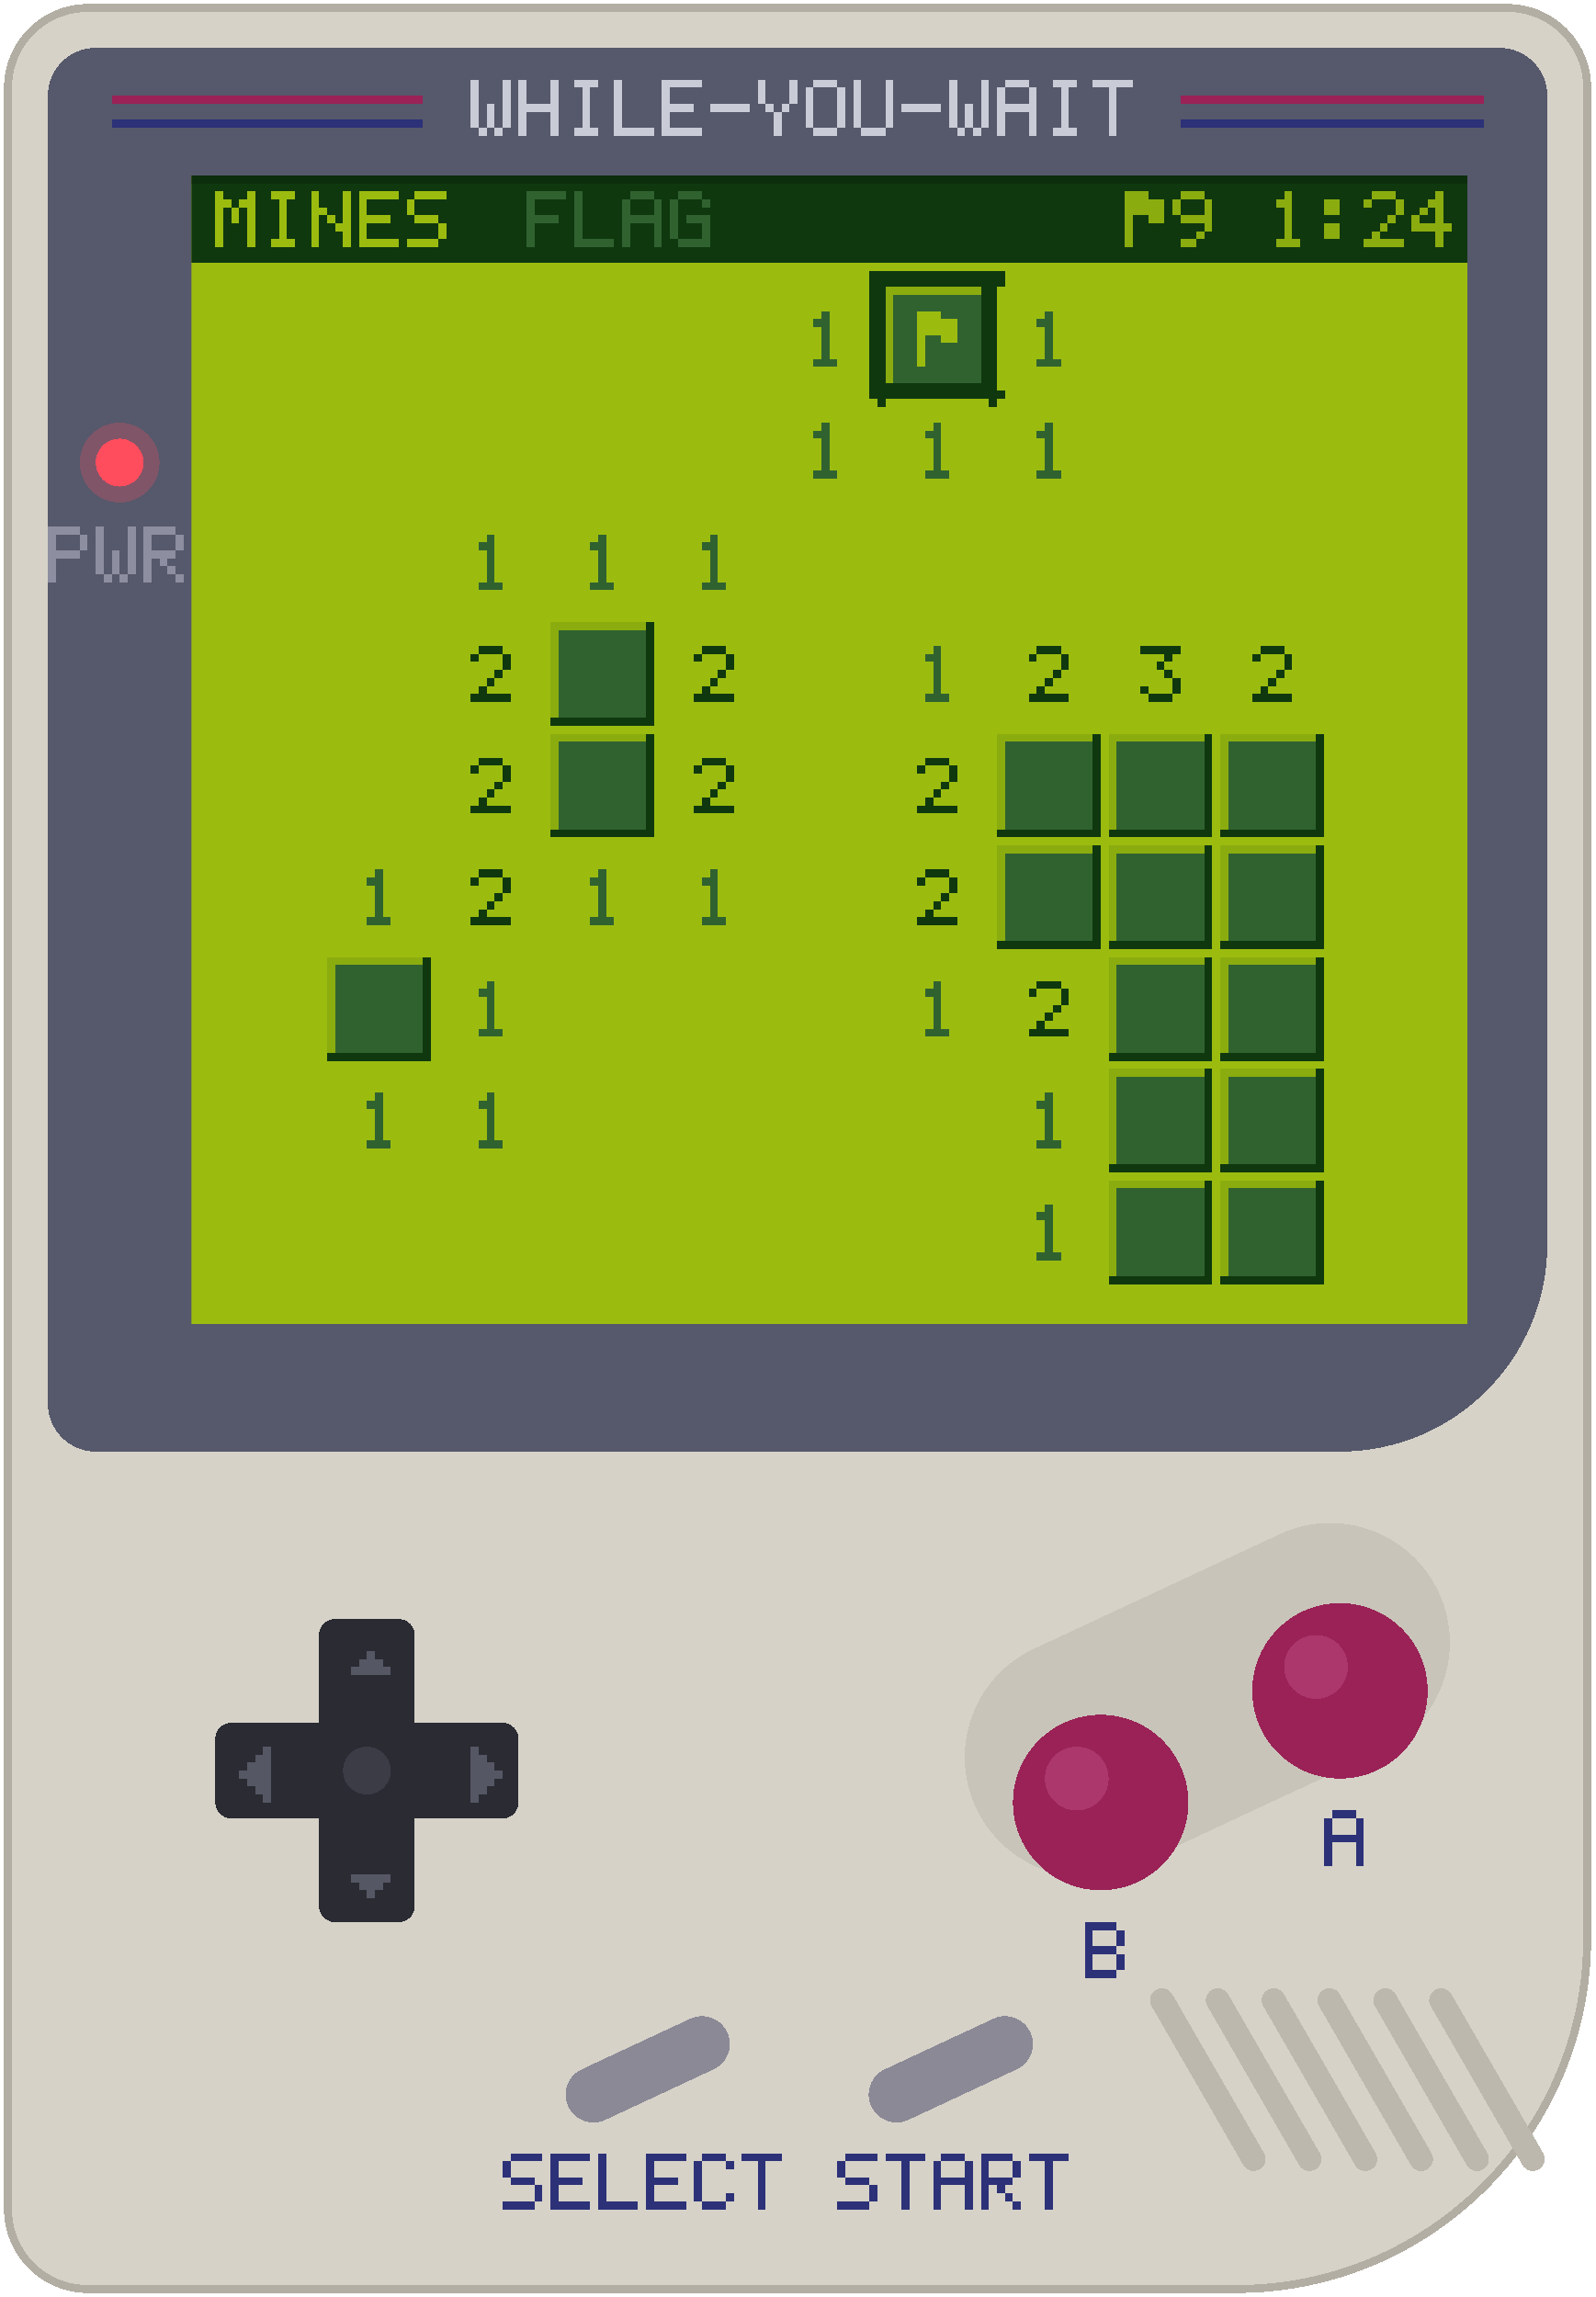
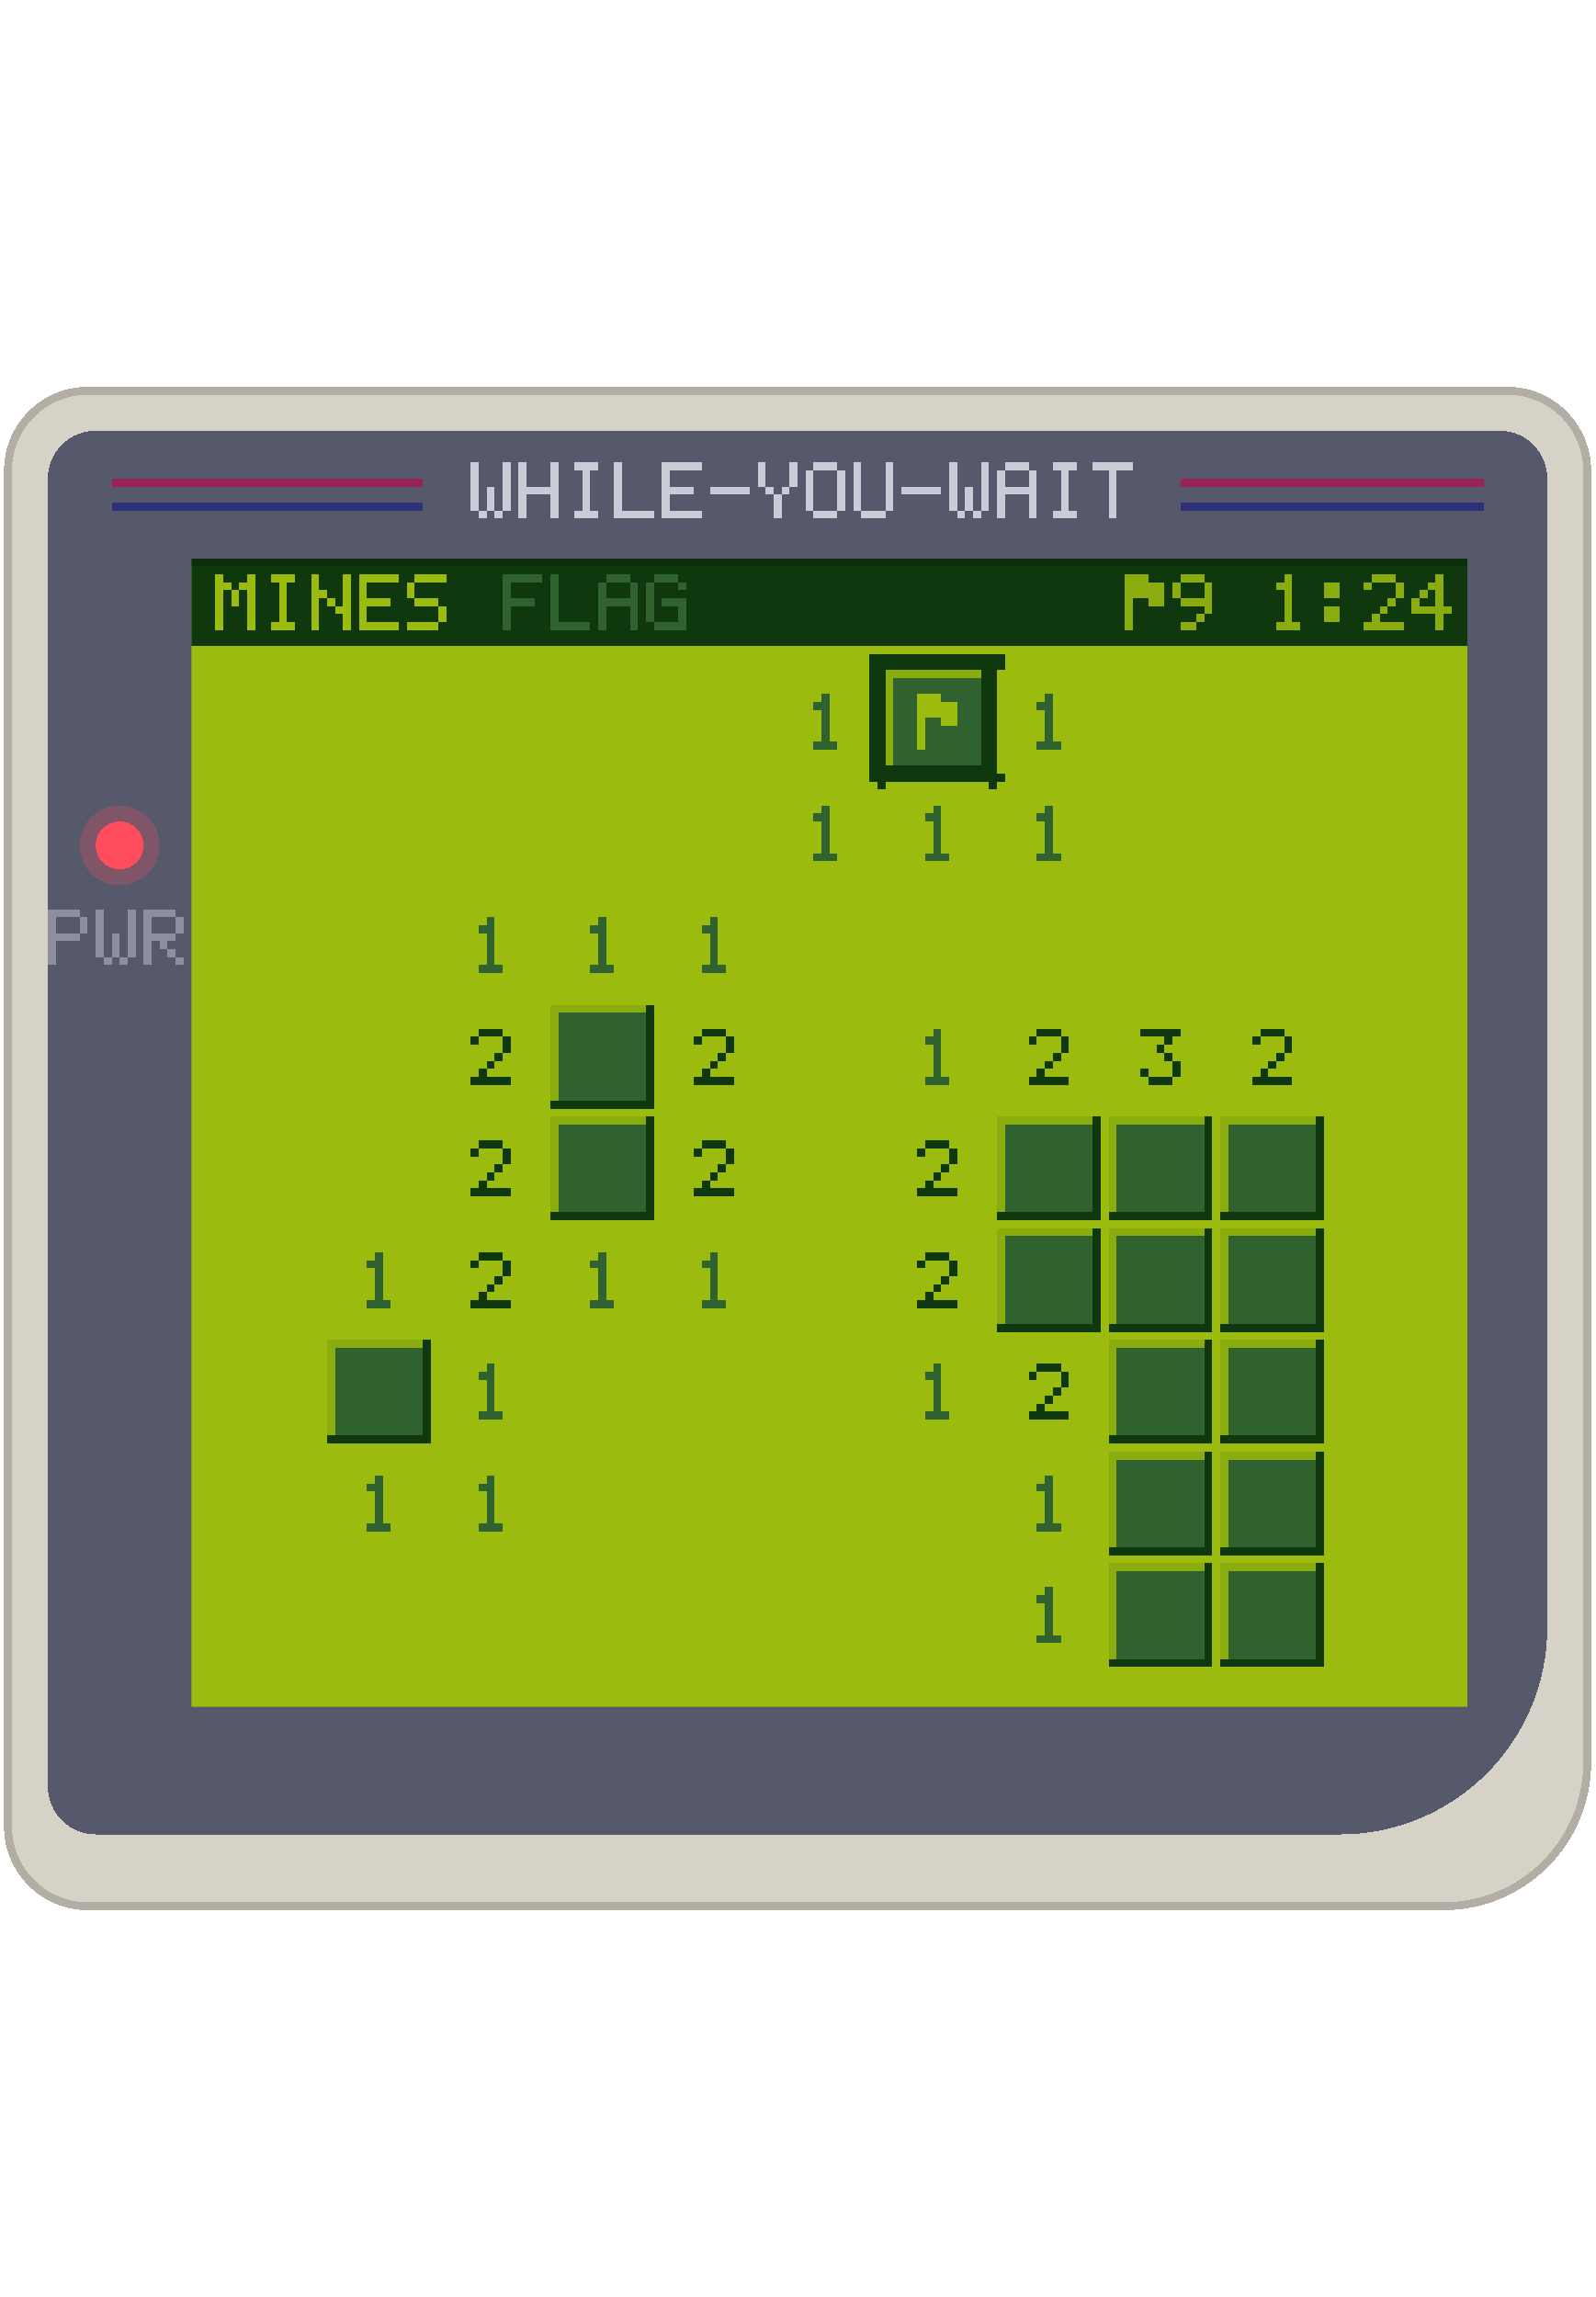
- <svg xmlns="http://www.w3.org/2000/svg" viewBox="0 0 200 288" width="300" height="432" shape-rendering="crispEdges">
+ <svg xmlns="http://www.w3.org/2000/svg" viewBox="0 0 200 192" width="300" height="432" shape-rendering="crispEdges">
  <defs>
    <path id="a4d" d="M0 0h1v1h-1zM4 0h1v1h-1zM0 1h2v1h-2zM3 1h2v1h-2zM0 2h1v1h-1zM2 2h1v1h-1zM4 2h1v1h-1zM0 3h1v1h-1zM2 3h1v1h-1zM4 3h1v1h-1zM0 4h1v1h-1zM4 4h1v1h-1zM0 5h1v1h-1zM4 5h1v1h-1zM0 6h1v1h-1zM4 6h1v1h-1z" />
    <path id="a49" d="M1 0h3v1h-3zM2 1h1v1h-1zM2 2h1v1h-1zM2 3h1v1h-1zM2 4h1v1h-1zM2 5h1v1h-1zM1 6h3v1h-3z" />
    <path id="a4e" d="M0 0h1v1h-1zM4 0h1v1h-1zM0 1h1v1h-1zM4 1h1v1h-1zM0 2h2v1h-2zM4 2h1v1h-1zM0 3h1v1h-1zM2 3h1v1h-1zM4 3h1v1h-1zM0 4h1v1h-1zM3 4h2v1h-2zM0 5h1v1h-1zM4 5h1v1h-1zM0 6h1v1h-1zM4 6h1v1h-1z" />
    <path id="a45" d="M0 0h5v1h-5zM0 1h1v1h-1zM0 2h1v1h-1zM0 3h4v1h-4zM0 4h1v1h-1zM0 5h1v1h-1zM0 6h5v1h-5z" />
    <path id="a53" d="M1 0h4v1h-4zM0 1h1v1h-1zM0 2h1v1h-1zM1 3h3v1h-3zM4 4h1v1h-1zM4 5h1v1h-1zM0 6h4v1h-4z" />
    <path id="a2691" d="M0 0h3v1h-3zM0 1h5v1h-5zM0 2h5v1h-5zM0 3h1v1h-1zM3 3h2v1h-2zM0 4h1v1h-1zM0 5h1v1h-1zM0 6h1v1h-1z" />
    <path id="a39" d="M1 0h3v1h-3zM0 1h1v1h-1zM4 1h1v1h-1zM0 2h1v1h-1zM4 2h1v1h-1zM1 3h4v1h-4zM4 4h1v1h-1zM3 5h1v1h-1zM1 6h2v1h-2z" />
    <path id="a31" d="M2 0h1v1h-1zM1 1h2v1h-2zM2 2h1v1h-1zM2 3h1v1h-1zM2 4h1v1h-1zM2 5h1v1h-1zM1 6h3v1h-3z" />
    <path id="a3a" d="M1 1h2v1h-2zM1 2h2v1h-2zM1 4h2v1h-2zM1 5h2v1h-2z" />
    <path id="a32" d="M1 0h3v1h-3zM0 1h1v1h-1zM4 1h1v1h-1zM4 2h1v1h-1zM3 3h1v1h-1zM2 4h1v1h-1zM1 5h1v1h-1zM0 6h5v1h-5z" />
    <path id="a34" d="M3 0h1v1h-1zM2 1h2v1h-2zM1 2h1v1h-1zM3 2h1v1h-1zM0 3h1v1h-1zM3 3h1v1h-1zM0 4h5v1h-5zM3 5h1v1h-1zM3 6h1v1h-1z" />
    <path id="a46" d="M0 0h5v1h-5zM0 1h1v1h-1zM0 2h1v1h-1zM0 3h4v1h-4zM0 4h1v1h-1zM0 5h1v1h-1zM0 6h1v1h-1z" />
    <path id="a4c" d="M0 0h1v1h-1zM0 1h1v1h-1zM0 2h1v1h-1zM0 3h1v1h-1zM0 4h1v1h-1zM0 5h1v1h-1zM0 6h5v1h-5z" />
    <path id="a41" d="M1 0h3v1h-3zM0 1h1v1h-1zM4 1h1v1h-1zM0 2h1v1h-1zM4 2h1v1h-1zM0 3h5v1h-5zM0 4h1v1h-1zM4 4h1v1h-1zM0 5h1v1h-1zM4 5h1v1h-1zM0 6h1v1h-1zM4 6h1v1h-1z" />
    <path id="a47" d="M1 0h3v1h-3zM0 1h1v1h-1zM4 1h1v1h-1zM0 2h1v1h-1zM0 3h1v1h-1zM2 3h3v1h-3zM0 4h1v1h-1zM4 4h1v1h-1zM0 5h1v1h-1zM4 5h1v1h-1zM1 6h4v1h-4z" />
    <path id="a33" d="M0 0h5v1h-5zM3 1h1v1h-1zM2 2h1v1h-1zM3 3h1v1h-1zM4 4h1v1h-1zM0 5h1v1h-1zM4 5h1v1h-1zM1 6h3v1h-3z" />
    <path id="a57" d="M0 0h1v1h-1zM4 0h1v1h-1zM0 1h1v1h-1zM4 1h1v1h-1zM0 2h1v1h-1zM4 2h1v1h-1zM0 3h1v1h-1zM2 3h1v1h-1zM4 3h1v1h-1zM0 4h1v1h-1zM2 4h1v1h-1zM4 4h1v1h-1zM0 5h1v1h-1zM2 5h1v1h-1zM4 5h1v1h-1zM1 6h1v1h-1zM3 6h1v1h-1z" />
    <path id="a48" d="M0 0h1v1h-1zM4 0h1v1h-1zM0 1h1v1h-1zM4 1h1v1h-1zM0 2h1v1h-1zM4 2h1v1h-1zM0 3h5v1h-5zM0 4h1v1h-1zM4 4h1v1h-1zM0 5h1v1h-1zM4 5h1v1h-1zM0 6h1v1h-1zM4 6h1v1h-1z" />
    <path id="a2d" d="M0 3h5v1h-5z" />
    <path id="a59" d="M0 0h1v1h-1zM4 0h1v1h-1zM0 1h1v1h-1zM4 1h1v1h-1zM0 2h1v1h-1zM4 2h1v1h-1zM1 3h1v1h-1zM3 3h1v1h-1zM2 4h1v1h-1zM2 5h1v1h-1zM2 6h1v1h-1z" />
    <path id="a4f" d="M1 0h3v1h-3zM0 1h1v1h-1zM4 1h1v1h-1zM0 2h1v1h-1zM4 2h1v1h-1zM0 3h1v1h-1zM4 3h1v1h-1zM0 4h1v1h-1zM4 4h1v1h-1zM0 5h1v1h-1zM4 5h1v1h-1zM1 6h3v1h-3z" />
    <path id="a55" d="M0 0h1v1h-1zM4 0h1v1h-1zM0 1h1v1h-1zM4 1h1v1h-1zM0 2h1v1h-1zM4 2h1v1h-1zM0 3h1v1h-1zM4 3h1v1h-1zM0 4h1v1h-1zM4 4h1v1h-1zM0 5h1v1h-1zM4 5h1v1h-1zM1 6h3v1h-3z" />
    <path id="a54" d="M0 0h5v1h-5zM2 1h1v1h-1zM2 2h1v1h-1zM2 3h1v1h-1zM2 4h1v1h-1zM2 5h1v1h-1zM2 6h1v1h-1z" />
    <path id="a50" d="M0 0h4v1h-4zM0 1h1v1h-1zM4 1h1v1h-1zM0 2h1v1h-1zM4 2h1v1h-1zM0 3h4v1h-4zM0 4h1v1h-1zM0 5h1v1h-1zM0 6h1v1h-1z" />
    <path id="a52" d="M0 0h4v1h-4zM0 1h1v1h-1zM4 1h1v1h-1zM0 2h1v1h-1zM4 2h1v1h-1zM0 3h4v1h-4zM0 4h1v1h-1zM2 4h1v1h-1zM0 5h1v1h-1zM3 5h1v1h-1zM0 6h1v1h-1zM4 6h1v1h-1z" />
-     <path id="a25b2" d="M2 1h1v1h-1zM1 2h3v1h-3zM0 3h5v1h-5z" />
-     <path id="a25bc" d="M0 3h5v1h-5zM1 4h3v1h-3zM2 5h1v1h-1z" />
-     <path id="a25c0" d="M4 0h1v1h-1zM3 1h2v1h-2zM2 2h3v1h-3zM1 3h4v1h-4zM2 4h3v1h-3zM3 5h2v1h-2zM4 6h1v1h-1z" />
-     <path id="a25b6" d="M0 0h1v1h-1zM0 1h2v1h-2zM0 2h3v1h-3zM0 3h4v1h-4zM0 4h3v1h-3zM0 5h2v1h-2zM0 6h1v1h-1z" />
-     <path id="a42" d="M0 0h4v1h-4zM0 1h1v1h-1zM4 1h1v1h-1zM0 2h1v1h-1zM4 2h1v1h-1zM0 3h4v1h-4zM0 4h1v1h-1zM4 4h1v1h-1zM0 5h1v1h-1zM4 5h1v1h-1zM0 6h4v1h-4z" />
-     <path id="a43" d="M1 0h3v1h-3zM0 1h1v1h-1zM4 1h1v1h-1zM0 2h1v1h-1zM0 3h1v1h-1zM0 4h1v1h-1zM0 5h1v1h-1zM4 5h1v1h-1zM1 6h3v1h-3z" />
    <clipPath id="lcdclip">
      <rect width="160" height="144" />
    </clipPath>
    <pattern id="dither" width="2" height="2" patternUnits="userSpaceOnUse">
      <rect width="1" height="1" fill="#0f380f" />
      <rect x="1" y="1" width="1" height="1" fill="#306230" />
    </pattern>
  </defs>
-   <path d="M11 1h178a10 10 0 0 1 10 10v232a44 44 0 0 1 -44 44h-144a10 10 0 0 1 -10 -10v-266a10 10 0 0 1 10 -10z" fill="#d6d2c8" stroke="#b3aea3" stroke-width="1" />
+   <path d="M11 1h178a10 10 0 0 1 10 10v162a18 18 0 0 1 -18 18h-170a10 10 0 0 1 -10 -10v-170a10 10 0 0 1 10 -10z" fill="#d6d2c8" stroke="#b3aea3" stroke-width="1" />
  <path d="M12 6h176a6 6 0 0 1 6 6v144a26 26 0 0 1 -26 26h-156a6 6 0 0 1 -6 -6v-164a6 6 0 0 1 6 -6z" fill="#56586b" />
  <rect x="14" y="12" width="39" height="1" fill="#9a2257" />
  <rect x="14" y="15" width="39" height="1" fill="#2c3178" />
  <rect x="148" y="12" width="38" height="1" fill="#9a2257" />
  <rect x="148" y="15" width="38" height="1" fill="#2c3178" />
  <use href="#a57" x="59" y="10" fill="#c9cbd6" />
  <use href="#a48" x="65" y="10" fill="#c9cbd6" />
  <use href="#a49" x="71" y="10" fill="#c9cbd6" />
  <use href="#a4c" x="77" y="10" fill="#c9cbd6" />
  <use href="#a45" x="83" y="10" fill="#c9cbd6" />
  <use href="#a2d" x="89" y="10" fill="#c9cbd6" />
  <use href="#a59" x="95" y="10" fill="#c9cbd6" />
  <use href="#a4f" x="101" y="10" fill="#c9cbd6" />
  <use href="#a55" x="107" y="10" fill="#c9cbd6" />
  <use href="#a2d" x="113" y="10" fill="#c9cbd6" />
  <use href="#a57" x="119" y="10" fill="#c9cbd6" />
  <use href="#a41" x="125" y="10" fill="#c9cbd6" />
  <use href="#a49" x="131" y="10" fill="#c9cbd6" />
  <use href="#a54" x="137" y="10" fill="#c9cbd6" />
  <circle cx="15" cy="58" r="3" fill="#ff4d5e" />
  <circle cx="15" cy="58" r="5" fill="#ff4d5e" opacity=".25" />
  <use href="#a50" x="6" y="66" fill="#8d8fa0" />
  <use href="#a57" x="12" y="66" fill="#8d8fa0" />
  <use href="#a52" x="18" y="66" fill="#8d8fa0" />
  <g transform="translate(24 22)" clip-path="url(#lcdclip)">
    <rect x="0" y="0" width="160" height="144" fill="#9bbc0f" />
    <rect x="0" y="0" width="160" height="11" fill="#0f380f" />
    <use href="#a4d" x="3" y="2" fill="#9bbc0f" />
    <use href="#a49" x="9" y="2" fill="#9bbc0f" />
    <use href="#a4e" x="15" y="2" fill="#9bbc0f" />
    <use href="#a45" x="21" y="2" fill="#9bbc0f" />
    <use href="#a53" x="27" y="2" fill="#9bbc0f" />
    <use href="#a2691" x="117" y="2" fill="#8bac0f" />
    <use href="#a39" x="123" y="2" fill="#8bac0f" />
    <use href="#a31" x="135" y="2" fill="#8bac0f" />
    <use href="#a3a" x="141" y="2" fill="#8bac0f" />
    <use href="#a32" x="147" y="2" fill="#8bac0f" />
    <use href="#a34" x="153" y="2" fill="#8bac0f" />
-     <use href="#a46" x="42" y="2" fill="#306230" />
-     <use href="#a4c" x="48" y="2" fill="#306230" />
-     <use href="#a41" x="54" y="2" fill="#306230" />
-     <use href="#a47" x="60" y="2" fill="#306230" />
+     <use href="#a46" x="39" y="2" fill="#306230" />
+     <use href="#a4c" x="45" y="2" fill="#306230" />
+     <use href="#a41" x="51" y="2" fill="#306230" />
+     <use href="#a47" x="57" y="2" fill="#306230" />
    <rect x="17" y="14" width="13" height="13" fill="#9bbc0f" />
    <rect x="31" y="14" width="13" height="13" fill="#9bbc0f" />
    <rect x="45" y="14" width="13" height="13" fill="#9bbc0f" />
    <rect x="59" y="14" width="13" height="13" fill="#9bbc0f" />
    <rect x="73" y="14" width="13" height="13" fill="#9bbc0f" />
    <use href="#a31" x="77" y="17" fill="#306230" />
    <rect x="87" y="14" width="13" height="13" fill="#306230" />
    <rect x="87" y="14" width="13" height="1" fill="#8bac0f" />
    <rect x="87" y="14" width="1" height="13" fill="#8bac0f" />
    <rect x="87" y="26" width="13" height="1" fill="#0f380f" />
    <rect x="99" y="14" width="1" height="13" fill="#0f380f" />
    <use href="#a2691" x="91" y="17" fill="#9bbc0f" />
    <rect x="86" y="13" width="15" height="15" fill="none" stroke="#0f380f" stroke-width="2" />
    <rect x="101" y="14" width="13" height="13" fill="#9bbc0f" />
    <use href="#a31" x="105" y="17" fill="#306230" />
    <rect x="115" y="14" width="13" height="13" fill="#9bbc0f" />
    <rect x="129" y="14" width="13" height="13" fill="#9bbc0f" />
    <rect x="17" y="28" width="13" height="13" fill="#9bbc0f" />
    <rect x="31" y="28" width="13" height="13" fill="#9bbc0f" />
    <rect x="45" y="28" width="13" height="13" fill="#9bbc0f" />
    <rect x="59" y="28" width="13" height="13" fill="#9bbc0f" />
    <rect x="73" y="28" width="13" height="13" fill="#9bbc0f" />
    <use href="#a31" x="77" y="31" fill="#306230" />
    <rect x="87" y="28" width="13" height="13" fill="#9bbc0f" />
    <use href="#a31" x="91" y="31" fill="#306230" />
    <rect x="101" y="28" width="13" height="13" fill="#9bbc0f" />
    <use href="#a31" x="105" y="31" fill="#306230" />
    <rect x="115" y="28" width="13" height="13" fill="#9bbc0f" />
    <rect x="129" y="28" width="13" height="13" fill="#9bbc0f" />
    <rect x="17" y="42" width="13" height="13" fill="#9bbc0f" />
    <rect x="31" y="42" width="13" height="13" fill="#9bbc0f" />
    <use href="#a31" x="35" y="45" fill="#306230" />
    <rect x="45" y="42" width="13" height="13" fill="#9bbc0f" />
    <use href="#a31" x="49" y="45" fill="#306230" />
    <rect x="59" y="42" width="13" height="13" fill="#9bbc0f" />
    <use href="#a31" x="63" y="45" fill="#306230" />
    <rect x="73" y="42" width="13" height="13" fill="#9bbc0f" />
    <rect x="87" y="42" width="13" height="13" fill="#9bbc0f" />
    <rect x="101" y="42" width="13" height="13" fill="#9bbc0f" />
    <rect x="115" y="42" width="13" height="13" fill="#9bbc0f" />
    <rect x="129" y="42" width="13" height="13" fill="#9bbc0f" />
    <rect x="17" y="56" width="13" height="13" fill="#9bbc0f" />
    <rect x="31" y="56" width="13" height="13" fill="#9bbc0f" />
    <use href="#a32" x="35" y="59" fill="#0f380f" />
    <rect x="45" y="56" width="13" height="13" fill="#306230" />
    <rect x="45" y="56" width="13" height="1" fill="#8bac0f" />
    <rect x="45" y="56" width="1" height="13" fill="#8bac0f" />
    <rect x="45" y="68" width="13" height="1" fill="#0f380f" />
    <rect x="57" y="56" width="1" height="13" fill="#0f380f" />
    <rect x="59" y="56" width="13" height="13" fill="#9bbc0f" />
    <use href="#a32" x="63" y="59" fill="#0f380f" />
    <rect x="73" y="56" width="13" height="13" fill="#9bbc0f" />
    <rect x="87" y="56" width="13" height="13" fill="#9bbc0f" />
    <use href="#a31" x="91" y="59" fill="#306230" />
    <rect x="101" y="56" width="13" height="13" fill="#9bbc0f" />
    <use href="#a32" x="105" y="59" fill="#0f380f" />
    <rect x="115" y="56" width="13" height="13" fill="#9bbc0f" />
    <use href="#a33" x="119" y="59" fill="#0f380f" />
    <rect x="129" y="56" width="13" height="13" fill="#9bbc0f" />
    <use href="#a32" x="133" y="59" fill="#0f380f" />
    <rect x="17" y="70" width="13" height="13" fill="#9bbc0f" />
    <rect x="31" y="70" width="13" height="13" fill="#9bbc0f" />
    <use href="#a32" x="35" y="73" fill="#0f380f" />
    <rect x="45" y="70" width="13" height="13" fill="#306230" />
    <rect x="45" y="70" width="13" height="1" fill="#8bac0f" />
    <rect x="45" y="70" width="1" height="13" fill="#8bac0f" />
    <rect x="45" y="82" width="13" height="1" fill="#0f380f" />
    <rect x="57" y="70" width="1" height="13" fill="#0f380f" />
    <rect x="59" y="70" width="13" height="13" fill="#9bbc0f" />
    <use href="#a32" x="63" y="73" fill="#0f380f" />
    <rect x="73" y="70" width="13" height="13" fill="#9bbc0f" />
    <rect x="87" y="70" width="13" height="13" fill="#9bbc0f" />
    <use href="#a32" x="91" y="73" fill="#0f380f" />
    <rect x="101" y="70" width="13" height="13" fill="#306230" />
    <rect x="101" y="70" width="13" height="1" fill="#8bac0f" />
    <rect x="101" y="70" width="1" height="13" fill="#8bac0f" />
    <rect x="101" y="82" width="13" height="1" fill="#0f380f" />
    <rect x="113" y="70" width="1" height="13" fill="#0f380f" />
    <rect x="115" y="70" width="13" height="13" fill="#306230" />
    <rect x="115" y="70" width="13" height="1" fill="#8bac0f" />
    <rect x="115" y="70" width="1" height="13" fill="#8bac0f" />
    <rect x="115" y="82" width="13" height="1" fill="#0f380f" />
    <rect x="127" y="70" width="1" height="13" fill="#0f380f" />
    <rect x="129" y="70" width="13" height="13" fill="#306230" />
    <rect x="129" y="70" width="13" height="1" fill="#8bac0f" />
    <rect x="129" y="70" width="1" height="13" fill="#8bac0f" />
    <rect x="129" y="82" width="13" height="1" fill="#0f380f" />
    <rect x="141" y="70" width="1" height="13" fill="#0f380f" />
    <rect x="17" y="84" width="13" height="13" fill="#9bbc0f" />
    <use href="#a31" x="21" y="87" fill="#306230" />
    <rect x="31" y="84" width="13" height="13" fill="#9bbc0f" />
    <use href="#a32" x="35" y="87" fill="#0f380f" />
    <rect x="45" y="84" width="13" height="13" fill="#9bbc0f" />
    <use href="#a31" x="49" y="87" fill="#306230" />
    <rect x="59" y="84" width="13" height="13" fill="#9bbc0f" />
    <use href="#a31" x="63" y="87" fill="#306230" />
    <rect x="73" y="84" width="13" height="13" fill="#9bbc0f" />
    <rect x="87" y="84" width="13" height="13" fill="#9bbc0f" />
    <use href="#a32" x="91" y="87" fill="#0f380f" />
    <rect x="101" y="84" width="13" height="13" fill="#306230" />
    <rect x="101" y="84" width="13" height="1" fill="#8bac0f" />
    <rect x="101" y="84" width="1" height="13" fill="#8bac0f" />
    <rect x="101" y="96" width="13" height="1" fill="#0f380f" />
    <rect x="113" y="84" width="1" height="13" fill="#0f380f" />
    <rect x="115" y="84" width="13" height="13" fill="#306230" />
    <rect x="115" y="84" width="13" height="1" fill="#8bac0f" />
    <rect x="115" y="84" width="1" height="13" fill="#8bac0f" />
    <rect x="115" y="96" width="13" height="1" fill="#0f380f" />
    <rect x="127" y="84" width="1" height="13" fill="#0f380f" />
    <rect x="129" y="84" width="13" height="13" fill="#306230" />
    <rect x="129" y="84" width="13" height="1" fill="#8bac0f" />
    <rect x="129" y="84" width="1" height="13" fill="#8bac0f" />
    <rect x="129" y="96" width="13" height="1" fill="#0f380f" />
    <rect x="141" y="84" width="1" height="13" fill="#0f380f" />
    <rect x="17" y="98" width="13" height="13" fill="#306230" />
    <rect x="17" y="98" width="13" height="1" fill="#8bac0f" />
    <rect x="17" y="98" width="1" height="13" fill="#8bac0f" />
    <rect x="17" y="110" width="13" height="1" fill="#0f380f" />
    <rect x="29" y="98" width="1" height="13" fill="#0f380f" />
    <rect x="31" y="98" width="13" height="13" fill="#9bbc0f" />
    <use href="#a31" x="35" y="101" fill="#306230" />
    <rect x="45" y="98" width="13" height="13" fill="#9bbc0f" />
    <rect x="59" y="98" width="13" height="13" fill="#9bbc0f" />
    <rect x="73" y="98" width="13" height="13" fill="#9bbc0f" />
    <rect x="87" y="98" width="13" height="13" fill="#9bbc0f" />
    <use href="#a31" x="91" y="101" fill="#306230" />
    <rect x="101" y="98" width="13" height="13" fill="#9bbc0f" />
    <use href="#a32" x="105" y="101" fill="#0f380f" />
    <rect x="115" y="98" width="13" height="13" fill="#306230" />
    <rect x="115" y="98" width="13" height="1" fill="#8bac0f" />
    <rect x="115" y="98" width="1" height="13" fill="#8bac0f" />
    <rect x="115" y="110" width="13" height="1" fill="#0f380f" />
    <rect x="127" y="98" width="1" height="13" fill="#0f380f" />
    <rect x="129" y="98" width="13" height="13" fill="#306230" />
    <rect x="129" y="98" width="13" height="1" fill="#8bac0f" />
    <rect x="129" y="98" width="1" height="13" fill="#8bac0f" />
    <rect x="129" y="110" width="13" height="1" fill="#0f380f" />
    <rect x="141" y="98" width="1" height="13" fill="#0f380f" />
    <rect x="17" y="112" width="13" height="13" fill="#9bbc0f" />
    <use href="#a31" x="21" y="115" fill="#306230" />
    <rect x="31" y="112" width="13" height="13" fill="#9bbc0f" />
    <use href="#a31" x="35" y="115" fill="#306230" />
    <rect x="45" y="112" width="13" height="13" fill="#9bbc0f" />
    <rect x="59" y="112" width="13" height="13" fill="#9bbc0f" />
    <rect x="73" y="112" width="13" height="13" fill="#9bbc0f" />
    <rect x="87" y="112" width="13" height="13" fill="#9bbc0f" />
    <rect x="101" y="112" width="13" height="13" fill="#9bbc0f" />
    <use href="#a31" x="105" y="115" fill="#306230" />
    <rect x="115" y="112" width="13" height="13" fill="#306230" />
    <rect x="115" y="112" width="13" height="1" fill="#8bac0f" />
    <rect x="115" y="112" width="1" height="13" fill="#8bac0f" />
    <rect x="115" y="124" width="13" height="1" fill="#0f380f" />
    <rect x="127" y="112" width="1" height="13" fill="#0f380f" />
    <rect x="129" y="112" width="13" height="13" fill="#306230" />
    <rect x="129" y="112" width="13" height="1" fill="#8bac0f" />
    <rect x="129" y="112" width="1" height="13" fill="#8bac0f" />
    <rect x="129" y="124" width="13" height="1" fill="#0f380f" />
    <rect x="141" y="112" width="1" height="13" fill="#0f380f" />
    <rect x="17" y="126" width="13" height="13" fill="#9bbc0f" />
    <rect x="31" y="126" width="13" height="13" fill="#9bbc0f" />
    <rect x="45" y="126" width="13" height="13" fill="#9bbc0f" />
    <rect x="59" y="126" width="13" height="13" fill="#9bbc0f" />
    <rect x="73" y="126" width="13" height="13" fill="#9bbc0f" />
    <rect x="87" y="126" width="13" height="13" fill="#9bbc0f" />
    <rect x="101" y="126" width="13" height="13" fill="#9bbc0f" />
    <use href="#a31" x="105" y="129" fill="#306230" />
    <rect x="115" y="126" width="13" height="13" fill="#306230" />
    <rect x="115" y="126" width="13" height="1" fill="#8bac0f" />
    <rect x="115" y="126" width="1" height="13" fill="#8bac0f" />
    <rect x="115" y="138" width="13" height="1" fill="#0f380f" />
    <rect x="127" y="126" width="1" height="13" fill="#0f380f" />
    <rect x="129" y="126" width="13" height="13" fill="#306230" />
    <rect x="129" y="126" width="13" height="1" fill="#8bac0f" />
    <rect x="129" y="126" width="1" height="13" fill="#8bac0f" />
    <rect x="129" y="138" width="13" height="1" fill="#0f380f" />
    <rect x="141" y="126" width="1" height="13" fill="#0f380f" />
  </g>
  <rect x="24" y="22" width="160" height="1" fill="#000" opacity=".18" />
-   <rect x="40" y="203" width="12" height="38" fill="#2a2b33" rx="2" />
-   <rect x="27" y="216" width="38" height="12" fill="#2a2b33" rx="2" />
-   <circle cx="46" cy="222" r="3" fill="#3b3c46" />
-   <use href="#a25b2" x="44" y="206" fill="#555764" />
-   <use href="#a25bc" x="44" y="232" fill="#555764" />
-   <use href="#a25c0" x="29" y="219" fill="#555764" />
-   <use href="#a25b6" x="59" y="219" fill="#555764" />
-   <rect x="122" y="198" width="64" height="30" rx="15" fill="#c9c4b9" transform="rotate(-25 153 219)" />
-   <circle cx="138" cy="226" r="11" fill="#9a2257" />
-   <circle cx="135" cy="223" r="4" fill="#b8457a" opacity=".6" />
-   <circle cx="168" cy="212" r="11" fill="#9a2257" />
-   <circle cx="165" cy="209" r="4" fill="#b8457a" opacity=".6" />
-   <use href="#a42" x="136" y="241" fill="#2c3178" />
-   <use href="#a41" x="166" y="227" fill="#2c3178" />
-   <rect x="70" y="256" width="22" height="7" rx="3.5" fill="#8b8996" transform="rotate(-25 81 259)" />
-   <rect x="108" y="256" width="22" height="7" rx="3.5" fill="#8b8996" transform="rotate(-25 119 259)" />
-   <use href="#a53" x="63" y="270" fill="#2c3178" />
-   <use href="#a45" x="69" y="270" fill="#2c3178" />
-   <use href="#a4c" x="75" y="270" fill="#2c3178" />
-   <use href="#a45" x="81" y="270" fill="#2c3178" />
-   <use href="#a43" x="87" y="270" fill="#2c3178" />
-   <use href="#a54" x="93" y="270" fill="#2c3178" />
-   <use href="#a53" x="105" y="270" fill="#2c3178" />
-   <use href="#a54" x="111" y="270" fill="#2c3178" />
-   <use href="#a41" x="117" y="270" fill="#2c3178" />
-   <use href="#a52" x="123" y="270" fill="#2c3178" />
-   <use href="#a54" x="129" y="270" fill="#2c3178" />
-   <rect x="150" y="248" width="3" height="26" rx="1.5" fill="#bdb8ad" transform="rotate(-30 151 261)" />
-   <rect x="157" y="248" width="3" height="26" rx="1.5" fill="#bdb8ad" transform="rotate(-30 158 261)" />
-   <rect x="164" y="248" width="3" height="26" rx="1.5" fill="#bdb8ad" transform="rotate(-30 165 261)" />
-   <rect x="171" y="248" width="3" height="26" rx="1.5" fill="#bdb8ad" transform="rotate(-30 172 261)" />
-   <rect x="178" y="248" width="3" height="26" rx="1.5" fill="#bdb8ad" transform="rotate(-30 179 261)" />
-   <rect x="185" y="248" width="3" height="26" rx="1.5" fill="#bdb8ad" transform="rotate(-30 186 261)" />
</svg>
